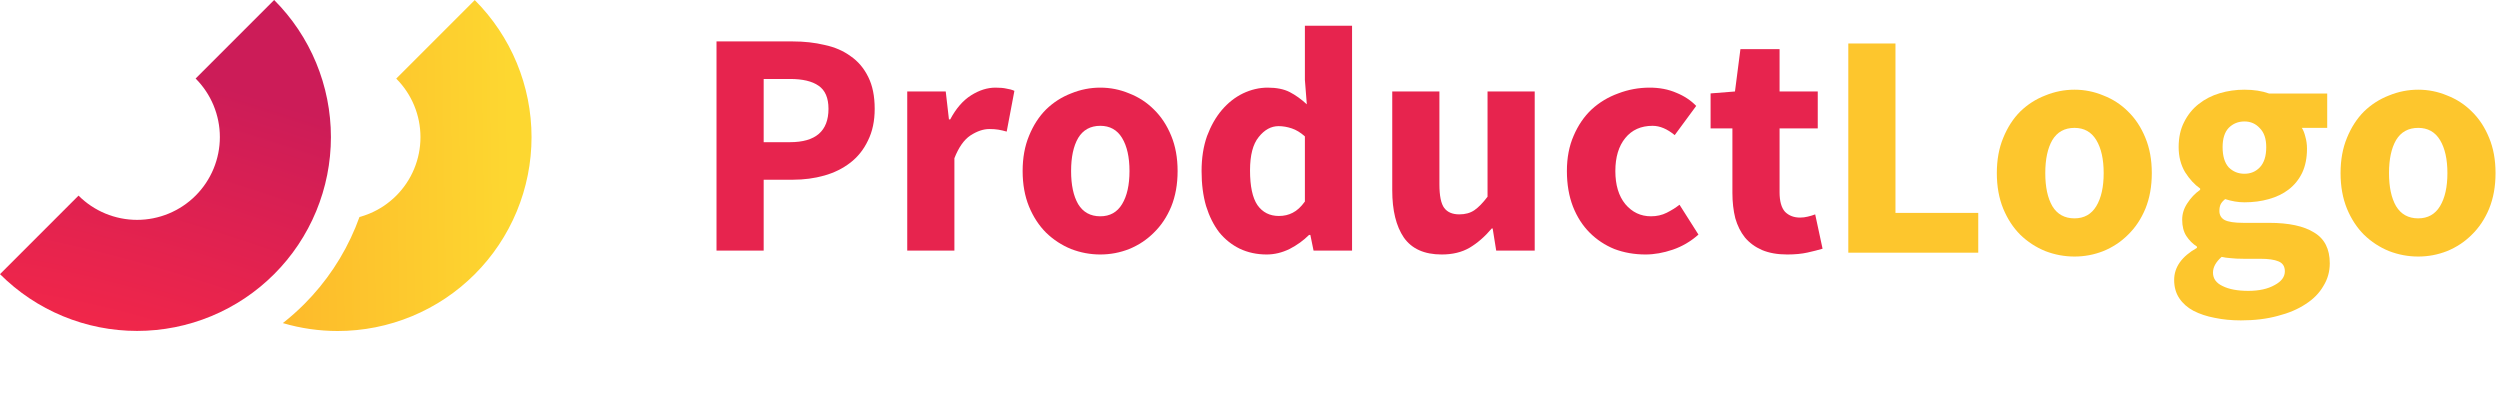
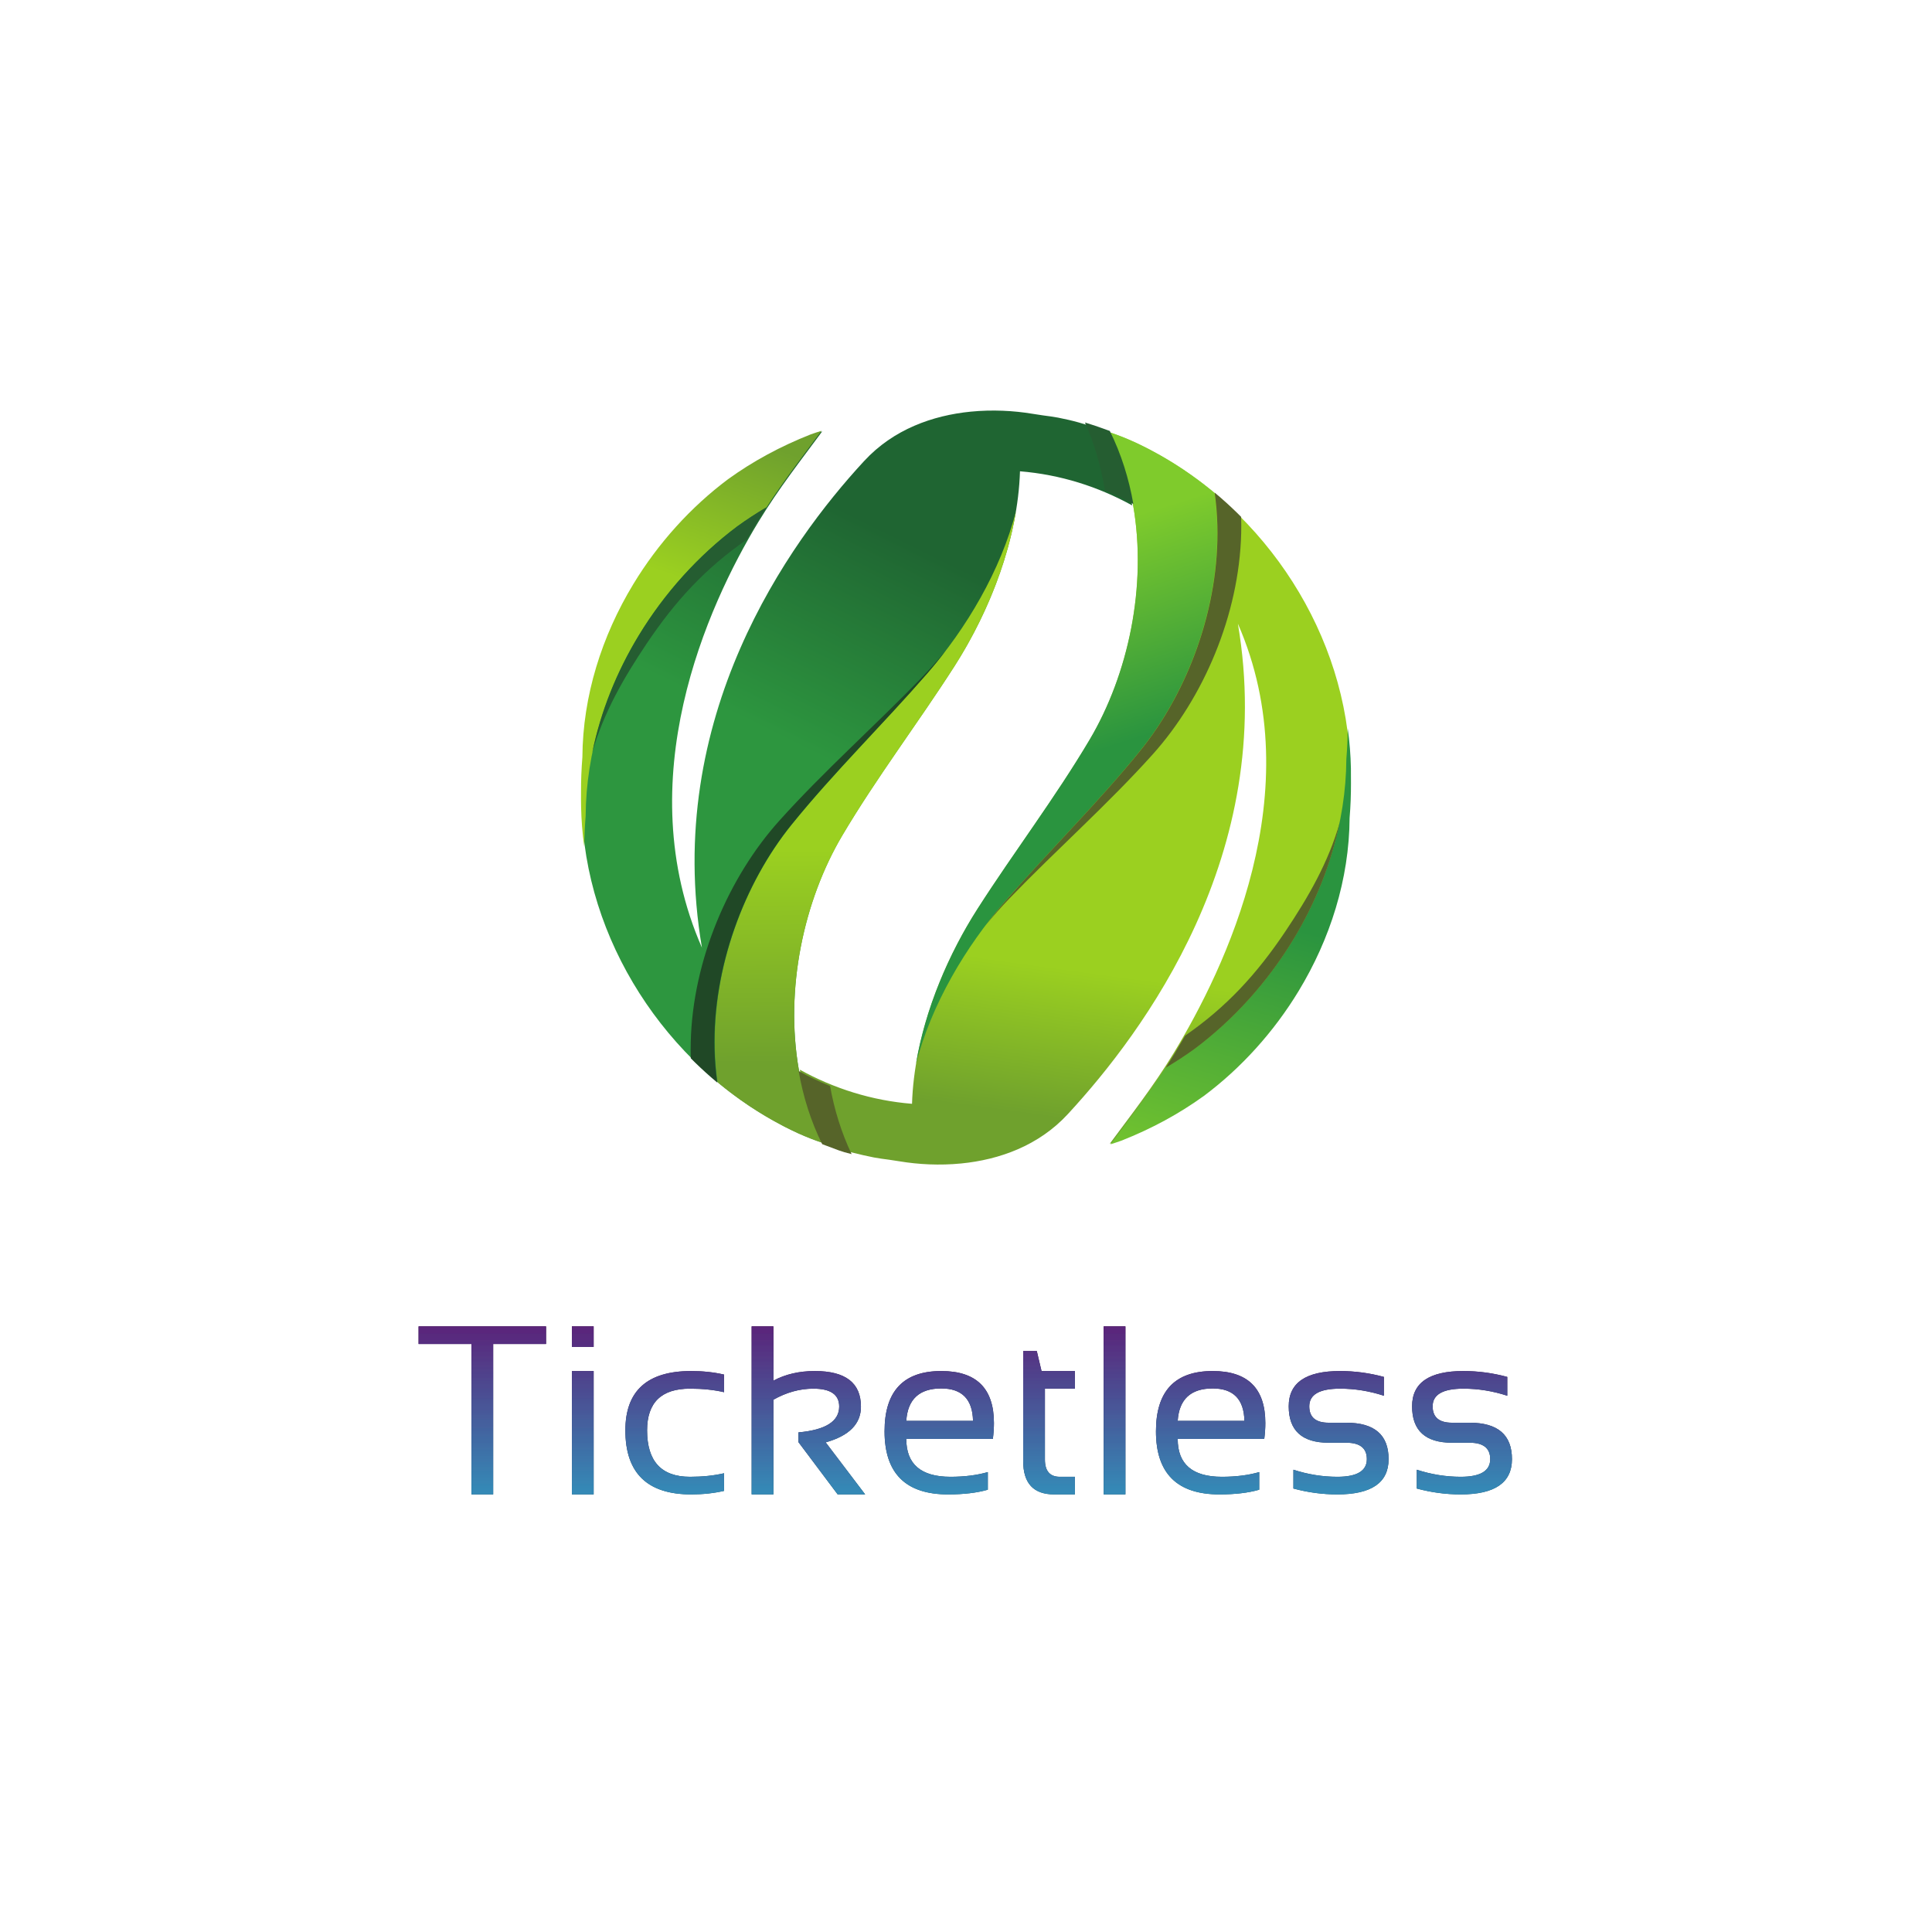
- <svg xmlns="http://www.w3.org/2000/svg" width="187" height="31" viewBox="0 0 187 31" fill="none">
-   <path d="M53.595 3.099H59.307C60.155 3.099 60.947 3.187 61.683 3.363C62.435 3.523 63.083 3.803 63.627 4.203C64.187 4.587 64.627 5.107 64.947 5.763C65.267 6.403 65.427 7.195 65.427 8.139C65.427 9.051 65.259 9.843 64.923 10.515C64.603 11.187 64.163 11.739 63.603 12.171C63.043 12.603 62.395 12.923 61.659 13.131C60.923 13.339 60.139 13.443 59.307 13.443H57.123V18.747H53.595V3.099ZM59.091 10.635C61.011 10.635 61.971 9.803 61.971 8.139C61.971 7.323 61.723 6.747 61.227 6.411C60.747 6.075 60.035 5.907 59.091 5.907H57.123V10.635H59.091Z" fill="#E7244E" />
-   <path d="M67.861 6.843H70.741L70.981 8.931H71.077C71.509 8.115 72.029 7.515 72.637 7.131C73.245 6.747 73.853 6.555 74.461 6.555C74.797 6.555 75.069 6.579 75.277 6.627C75.501 6.659 75.701 6.715 75.877 6.795L75.301 9.843C75.077 9.779 74.869 9.731 74.677 9.699C74.485 9.667 74.261 9.651 74.005 9.651C73.557 9.651 73.085 9.811 72.589 10.131C72.109 10.451 71.709 11.019 71.389 11.835V18.747H67.861V6.843Z" fill="#E7244E" />
-   <path d="M76.493 12.795C76.493 11.803 76.653 10.923 76.974 10.155C77.293 9.371 77.718 8.715 78.246 8.187C78.79 7.659 79.413 7.259 80.118 6.987C80.822 6.699 81.549 6.555 82.302 6.555C83.053 6.555 83.773 6.699 84.462 6.987C85.165 7.259 85.781 7.659 86.309 8.187C86.853 8.715 87.285 9.371 87.606 10.155C87.925 10.923 88.085 11.803 88.085 12.795C88.085 13.787 87.925 14.675 87.606 15.459C87.285 16.227 86.853 16.875 86.309 17.403C85.781 17.931 85.165 18.339 84.462 18.627C83.773 18.899 83.053 19.035 82.302 19.035C81.549 19.035 80.822 18.899 80.118 18.627C79.413 18.339 78.79 17.931 78.246 17.403C77.718 16.875 77.293 16.227 76.974 15.459C76.653 14.675 76.493 13.787 76.493 12.795ZM80.118 12.795C80.118 13.835 80.293 14.659 80.645 15.267C81.013 15.875 81.566 16.179 82.302 16.179C83.022 16.179 83.566 15.875 83.933 15.267C84.302 14.659 84.486 13.835 84.486 12.795C84.486 11.755 84.302 10.931 83.933 10.323C83.566 9.715 83.022 9.411 82.302 9.411C81.566 9.411 81.013 9.715 80.645 10.323C80.293 10.931 80.118 11.755 80.118 12.795Z" fill="#E7244E" />
-   <path d="M89.878 12.795C89.878 11.819 90.014 10.947 90.286 10.179C90.574 9.411 90.942 8.763 91.39 8.235C91.854 7.691 92.382 7.275 92.974 6.987C93.582 6.699 94.198 6.555 94.822 6.555C95.494 6.555 96.046 6.667 96.478 6.891C96.91 7.115 97.334 7.419 97.75 7.803L97.606 5.979V1.923H101.134V18.747H98.254L98.014 17.571H97.918C97.502 17.987 97.014 18.339 96.454 18.627C95.894 18.899 95.326 19.035 94.75 19.035C94.014 19.035 93.342 18.891 92.734 18.603C92.142 18.315 91.63 17.907 91.198 17.379C90.782 16.835 90.454 16.179 90.214 15.411C89.99 14.643 89.878 13.771 89.878 12.795ZM93.502 12.747C93.502 13.931 93.686 14.795 94.054 15.339C94.438 15.883 94.974 16.155 95.662 16.155C96.046 16.155 96.39 16.075 96.694 15.915C97.014 15.755 97.318 15.475 97.606 15.075V10.203C97.286 9.915 96.958 9.715 96.622 9.603C96.286 9.491 95.958 9.435 95.638 9.435C95.078 9.435 94.582 9.707 94.15 10.251C93.718 10.779 93.502 11.611 93.502 12.747Z" fill="#E7244E" />
-   <path d="M104.14 6.843H107.668V13.779C107.668 14.643 107.788 15.235 108.028 15.555C108.268 15.875 108.644 16.035 109.156 16.035C109.604 16.035 109.98 15.931 110.284 15.723C110.588 15.515 110.916 15.179 111.268 14.715V6.843H114.796V18.747H111.916L111.652 17.091H111.58C111.068 17.699 110.516 18.179 109.924 18.531C109.348 18.867 108.652 19.035 107.836 19.035C106.54 19.035 105.596 18.611 105.004 17.763C104.428 16.915 104.14 15.739 104.14 14.235V6.843Z" fill="#E7244E" />
-   <path d="M117.204 12.795C117.204 11.803 117.372 10.923 117.708 10.155C118.044 9.371 118.492 8.715 119.052 8.187C119.628 7.659 120.292 7.259 121.044 6.987C121.796 6.699 122.58 6.555 123.396 6.555C124.132 6.555 124.796 6.683 125.388 6.939C125.98 7.179 126.476 7.507 126.876 7.923L125.268 10.107C124.708 9.643 124.156 9.411 123.612 9.411C122.748 9.411 122.068 9.715 121.572 10.323C121.076 10.931 120.828 11.755 120.828 12.795C120.828 13.835 121.076 14.659 121.572 15.267C122.084 15.875 122.724 16.179 123.492 16.179C123.924 16.179 124.316 16.091 124.668 15.915C125.02 15.739 125.34 15.539 125.628 15.315L127.044 17.547C126.468 18.059 125.828 18.435 125.124 18.675C124.42 18.915 123.74 19.035 123.084 19.035C122.252 19.035 121.476 18.899 120.756 18.627C120.052 18.339 119.436 17.931 118.908 17.403C118.38 16.875 117.964 16.227 117.66 15.459C117.356 14.675 117.204 13.787 117.204 12.795Z" fill="#E7244E" />
-   <path d="M129.584 9.603H127.952V6.987L129.776 6.843L130.184 3.675H133.112V6.843H135.968V9.603H133.112V14.379C133.112 15.051 133.248 15.539 133.52 15.843C133.808 16.131 134.184 16.275 134.648 16.275C134.84 16.275 135.032 16.251 135.224 16.203C135.432 16.155 135.616 16.099 135.776 16.035L136.328 18.603C136.008 18.699 135.632 18.795 135.2 18.891C134.768 18.987 134.264 19.035 133.688 19.035C132.952 19.035 132.32 18.923 131.792 18.699C131.28 18.475 130.856 18.163 130.52 17.763C130.2 17.363 129.96 16.883 129.8 16.323C129.656 15.747 129.584 15.115 129.584 14.427V9.603Z" fill="#E7244E" />
-   <path d="M138.253 3.253H141.781V15.925H147.973V18.901H138.253V3.253Z" fill="#FDC62D" />
-   <path d="M149.363 12.949C149.363 11.957 149.523 11.077 149.843 10.309C150.163 9.525 150.587 8.869 151.115 8.341C151.659 7.813 152.283 7.413 152.987 7.141C153.691 6.853 154.419 6.709 155.171 6.709C155.923 6.709 156.643 6.853 157.331 7.141C158.035 7.413 158.651 7.813 159.179 8.341C159.723 8.869 160.155 9.525 160.475 10.309C160.795 11.077 160.955 11.957 160.955 12.949C160.955 13.941 160.795 14.829 160.475 15.613C160.155 16.381 159.723 17.029 159.179 17.557C158.651 18.085 158.035 18.493 157.331 18.781C156.643 19.053 155.923 19.189 155.171 19.189C154.419 19.189 153.691 19.053 152.987 18.781C152.283 18.493 151.659 18.085 151.115 17.557C150.587 17.029 150.163 16.381 149.843 15.613C149.523 14.829 149.363 13.941 149.363 12.949ZM152.987 12.949C152.987 13.989 153.163 14.813 153.515 15.421C153.883 16.029 154.435 16.333 155.171 16.333C155.891 16.333 156.435 16.029 156.803 15.421C157.171 14.813 157.355 13.989 157.355 12.949C157.355 11.909 157.171 11.085 156.803 10.477C156.435 9.869 155.891 9.565 155.171 9.565C154.435 9.565 153.883 9.869 153.515 10.477C153.163 11.085 152.987 11.909 152.987 12.949Z" fill="#FDC62D" />
-   <path d="M165.531 20.389C165.531 20.837 165.771 21.173 166.251 21.397C166.731 21.637 167.371 21.757 168.171 21.757C168.971 21.757 169.627 21.613 170.139 21.325C170.651 21.053 170.907 20.709 170.907 20.293C170.907 19.925 170.747 19.677 170.427 19.549C170.123 19.421 169.675 19.357 169.083 19.357H167.859C167.443 19.357 167.107 19.341 166.851 19.309C166.595 19.293 166.371 19.261 166.179 19.213C165.747 19.597 165.531 19.989 165.531 20.389ZM162.627 20.941C162.627 19.981 163.195 19.181 164.331 18.541V18.445C164.011 18.237 163.747 17.973 163.539 17.653C163.331 17.333 163.227 16.925 163.227 16.429C163.227 15.997 163.355 15.589 163.611 15.205C163.867 14.805 164.187 14.469 164.571 14.197V14.101C164.155 13.813 163.779 13.405 163.443 12.877C163.123 12.333 162.963 11.709 162.963 11.005C162.963 10.285 163.099 9.661 163.371 9.133C163.643 8.589 164.003 8.141 164.451 7.789C164.915 7.421 165.443 7.149 166.035 6.973C166.627 6.797 167.243 6.709 167.883 6.709C168.587 6.709 169.203 6.805 169.731 6.997H174.075V9.565H172.179C172.291 9.741 172.379 9.965 172.443 10.237C172.523 10.509 172.563 10.805 172.563 11.125C172.563 11.813 172.443 12.413 172.203 12.925C171.963 13.421 171.627 13.837 171.195 14.173C170.779 14.493 170.283 14.733 169.707 14.893C169.147 15.053 168.539 15.133 167.883 15.133C167.419 15.133 166.939 15.053 166.443 14.893C166.283 15.021 166.171 15.149 166.107 15.277C166.043 15.405 166.011 15.573 166.011 15.781C166.011 16.085 166.139 16.309 166.395 16.453C166.667 16.597 167.139 16.669 167.811 16.669H169.731C171.203 16.669 172.323 16.909 173.091 17.389C173.875 17.853 174.267 18.621 174.267 19.693C174.267 20.317 174.107 20.885 173.787 21.397C173.483 21.925 173.043 22.373 172.467 22.741C171.891 23.125 171.195 23.421 170.379 23.629C169.563 23.853 168.643 23.965 167.619 23.965C166.915 23.965 166.259 23.901 165.651 23.773C165.059 23.661 164.531 23.485 164.067 23.245C163.619 23.005 163.267 22.693 163.011 22.309C162.755 21.925 162.627 21.469 162.627 20.941ZM167.883 12.997C168.347 12.997 168.731 12.837 169.035 12.517C169.355 12.181 169.515 11.677 169.515 11.005C169.515 10.381 169.355 9.909 169.035 9.589C168.731 9.253 168.347 9.085 167.883 9.085C167.419 9.085 167.027 9.245 166.707 9.565C166.403 9.885 166.251 10.365 166.251 11.005C166.251 11.677 166.403 12.181 166.707 12.517C167.027 12.837 167.419 12.997 167.883 12.997Z" fill="#FDC62D" />
-   <path d="M175.074 12.949C175.074 11.957 175.234 11.077 175.554 10.309C175.874 9.525 176.298 8.869 176.826 8.341C177.37 7.813 177.994 7.413 178.698 7.141C179.402 6.853 180.13 6.709 180.882 6.709C181.634 6.709 182.354 6.853 183.042 7.141C183.746 7.413 184.362 7.813 184.89 8.341C185.434 8.869 185.866 9.525 186.186 10.309C186.506 11.077 186.666 11.957 186.666 12.949C186.666 13.941 186.506 14.829 186.186 15.613C185.866 16.381 185.434 17.029 184.89 17.557C184.362 18.085 183.746 18.493 183.042 18.781C182.354 19.053 181.634 19.189 180.882 19.189C180.13 19.189 179.402 19.053 178.698 18.781C177.994 18.493 177.37 18.085 176.826 17.557C176.298 17.029 175.874 16.381 175.554 15.613C175.234 14.829 175.074 13.941 175.074 12.949ZM178.698 12.949C178.698 13.989 178.874 14.813 179.226 15.421C179.594 16.029 180.146 16.333 180.882 16.333C181.602 16.333 182.146 16.029 182.514 15.421C182.882 14.813 183.066 13.989 183.066 12.949C183.066 11.909 182.882 11.085 182.514 10.477C182.146 9.869 181.602 9.565 180.882 9.565C180.146 9.565 179.594 9.869 179.226 10.477C178.874 11.085 178.698 11.909 178.698 12.949Z" fill="#FDC62D" />
-   <path fill-rule="evenodd" clip-rule="evenodd" d="M21.157 24.167C21.716 23.729 22.249 23.257 22.753 22.753C24.394 21.111 25.697 19.163 26.585 17.018C26.692 16.759 26.793 16.497 26.888 16.233C27.14 16.165 27.387 16.08 27.629 15.98C28.38 15.669 29.063 15.213 29.638 14.638C30.213 14.063 30.669 13.38 30.98 12.629C31.291 11.878 31.451 11.072 31.451 10.259C31.451 9.446 31.291 8.641 30.98 7.889C30.669 7.138 30.213 6.455 29.638 5.88L35.512 0.006C36.858 1.353 37.926 2.951 38.655 4.71C39.384 6.469 39.759 8.355 39.759 10.259C39.759 12.163 39.384 14.049 38.655 15.808C37.926 17.567 36.858 19.166 35.512 20.512C34.166 21.859 32.567 22.927 30.808 23.655C29.049 24.384 27.163 24.759 25.259 24.759C23.868 24.759 22.486 24.559 21.157 24.167Z" fill="url(#paint0_linear)" />
-   <path d="M0 20.506C1.347 21.853 2.945 22.921 4.704 23.649C6.463 24.378 8.349 24.753 10.253 24.753C12.157 24.753 14.043 24.378 15.802 23.649C17.561 22.921 19.16 21.852 20.506 20.506C21.853 19.16 22.921 17.561 23.649 15.802C24.378 14.043 24.753 12.157 24.753 10.253C24.753 8.349 24.378 6.463 23.649 4.704C22.921 2.945 21.853 1.346 20.506 3.60608e-06L14.632 5.874C15.207 6.449 15.663 7.132 15.974 7.883C16.285 8.635 16.446 9.44 16.446 10.253C16.446 11.066 16.285 11.871 15.974 12.623C15.663 13.374 15.207 14.057 14.632 14.632C14.057 15.207 13.374 15.663 12.623 15.974C11.872 16.285 11.066 16.446 10.253 16.446C9.44 16.446 8.635 16.285 7.883 15.974C7.132 15.663 6.449 15.207 5.874 14.632L0 20.506Z" fill="url(#paint1_radial)" />
+ <svg xmlns="http://www.w3.org/2000/svg" version="1.1" width="1024" height="1024" viewBox="0 0 1024 1024" xml:space="preserve">
  <defs>
-     <linearGradient id="paint0_linear" x1="21.157" y1="9.842" x2="38.161" y2="9.564" gradientUnits="userSpaceOnUse">
-       <stop stop-color="#FDBA2B" />
-       <stop offset="1" stop-color="#FDD730" />
+ </defs>
+   <g transform="matrix(1 0 0 1 512 512)" id="background-logo">
+     <rect style="stroke: none; stroke-width: 1; stroke-dasharray: none; stroke-linecap: butt; stroke-dashoffset: 0; stroke-linejoin: miter; stroke-miterlimit: 10; fill: rgb(255,255,255); fill-rule: nonzero; opacity: 1;" paint-order="stroke" x="-512" y="-512" rx="0" ry="0" width="1024" height="1024" />
+   </g>
+   <g transform="matrix(1.574501 0 0 1.574501 511.9999 417.4203)" style="" id="logo-logo">
+     <g transform="matrix(0.22 0 0 -0.22 36.71006 3.689662)" id="logo-logo">
+       <linearGradient id="SVGID_8131" gradientUnits="userSpaceOnUse" gradientTransform="matrix(30.8218 226.949 226.949 -30.8218 1495.13 769.12)" x1="9.094947017729282e-13" y1="-4.547473508864641e-13" x2="1" y2="-4.547473508864641e-13">
+         <stop offset="0%" style="stop-color:rgb(111,161,45);stop-opacity: 1" />
+         <stop offset="100%" style="stop-color:rgb(155,208,32);stop-opacity: 1" />
+       </linearGradient>
+       <path style="stroke: none; stroke-width: 1; stroke-dasharray: none; stroke-linecap: butt; stroke-dashoffset: 0; stroke-linejoin: miter; stroke-miterlimit: 10; fill: url(#SVGID_8131); fill-rule: nonzero; opacity: 1;" paint-order="stroke" transform=" translate(-1530.378, -1257.181)" d="m 1951.44 1304.27 c -3.81 202.4 -129.15 393.53 -306.07 486.18 c -0.96 0.51 -1.93 1.02 -2.91 1.53 c -1.14 0.59 -2.28 1.18 -3.43 1.75 c -6.07 3.09 -12.23 6.06 -18.43 8.91 c -12.85 5.82 -25.33 10.7 -37.27 14.63 c 17.45 -35.15 29.24 -72.92 36.02 -111.84 c 21.53 -123.51 -7.48 -258.66 -66.57 -358.46 c -52.62 -88.85 -115.61 -171.52 -171.39 -258.61 c -54.83 -85.58 -97.27 -194.661 -100.47 -298.309 c -61.49 4.969 -119.53 23.379 -171.73 52.238 c 6.79 -38.93 18.58 -76.699 36.03 -111.84 v 0 c 31.58 -11.679 27.09 -11.187 61.06 -19.027 c 27.44 -6.32 27.77 -4.781 55.61 -9.391 c 28.61 -4.761 61.18 -6.551 94.41 -3.261 c 58.08 5.742 118.22 27.019 162.89 75.351 c 0.53 0.59 1.07 1.168 1.62 1.77 c 112.99 122.617 318.79 396.529 258.73 748.769 c 112.29 -256.36 -20.3 -528.449 -98.08 -656.711 c -31.33 -51.668 -66.96 -96.918 -97.9 -138.929 c 5.52 1.691 11.03 3.55 16.51 5.48 c 46.49 18.309 88.77 41.32 126.59 68.672 c 56.85 42.527 106.78 97.668 144.89 160.539 c 48.03 79.219 77.29 170.699 77.9 264.759 c 1.49 18 2.12 35.61 2.08 52.88 c 0.07 7.59 0.04 15.22 -0.09 22.92" stroke-linecap="round" />
+     </g>
+     <g transform="matrix(0.22 0 0 -0.22 89.12006 50.08966)" id="logo-logo">
+       <linearGradient id="SVGID_8132" gradientUnits="userSpaceOnUse" gradientTransform="matrix(127.989 446.233 446.233 -127.989 1675.93 630.81)" x1="0" y1="4.547473508864641e-13" x2="1" y2="4.547473508864641e-13">
+         <stop offset="0%" style="stop-color:rgb(127,203,44);stop-opacity: 1" />
+         <stop offset="100%" style="stop-color:rgb(42,148,63);stop-opacity: 1" />
+       </linearGradient>
+       <path style="stroke: none; stroke-width: 1; stroke-dasharray: none; stroke-linecap: butt; stroke-dashoffset: 0; stroke-linejoin: miter; stroke-miterlimit: 10; fill: url(#SVGID_8132); fill-rule: nonzero; opacity: 1;" paint-order="stroke" transform=" translate(-1767.563, -1047.185)" d="m 1951.44 1304.27 c -0.4 20.5 -2.06 40.89 -4.86 61.08 c -0.14 -15.3 -0.79 -30.83 -2.11 -46.68 c -0.62 -98.09 -31.14 -193.5 -81.23 -276.11 c -39.74 -65.572 -91.83 -123.072 -151.12 -167.423 c -14.17 -10.266 -28.99 -19.914 -44.37 -28.989 c -27.73 -42.75 -57.67 -81.136 -84.19 -117.128 c 5.52 1.691 11.03 3.55 16.51 5.48 c 46.49 18.309 88.77 41.32 126.59 68.672 c 56.85 42.527 106.78 97.668 144.89 160.539 c 48.03 79.219 77.29 170.699 77.9 264.759 c 1.49 18 2.12 35.61 2.08 52.88 c 0.07 7.59 0.04 15.22 -0.09 22.92" stroke-linecap="round" />
+     </g>
+     <g transform="matrix(0.22 0 0 -0.22 33.87006 -13.30034)" id="logo-logo">
+       <linearGradient id="SVGID_8133" gradientUnits="userSpaceOnUse" gradientTransform="matrix(99.1678 -311.342 -311.342 -99.1678 1408.81 1622.26)" x1="0" y1="0" x2="1" y2="0">
+         <stop offset="0%" style="stop-color:rgb(127,203,44);stop-opacity: 1" />
+         <stop offset="100%" style="stop-color:rgb(42,148,63);stop-opacity: 1" />
+       </linearGradient>
+       <path style="stroke: none; stroke-width: 1; stroke-dasharray: none; stroke-linecap: butt; stroke-dashoffset: 0; stroke-linejoin: miter; stroke-miterlimit: 10; fill: url(#SVGID_8133); fill-rule: nonzero; opacity: 1;" paint-order="stroke" transform=" translate(-1517.545, -1334.016)" d="m 1629.87 1329.61 c 72.99 90.13 121.34 219.61 118.03 344.94 c -0.43 16.79 -1.82 33.51 -4.18 50.06 c -30.4 25.34 -63.36 47.52 -98.35 65.84 c -0.96 0.51 -1.93 1.02 -2.91 1.53 c -1.14 0.59 -2.28 1.18 -3.43 1.75 c -6.07 3.09 -12.23 6.06 -18.43 8.91 c -12.85 5.82 -25.33 10.7 -37.27 14.63 c 17.45 -35.15 29.24 -72.92 36.02 -111.84 c 21.53 -123.51 -7.48 -258.66 -66.57 -358.46 c -52.62 -88.85 -115.61 -171.52 -171.39 -258.61 c -44.2 -68.98 -80.33 -153.231 -94.36 -237.598 c 23.53 90.894 76.05 179.408 135.64 247.938 c 67.87 78.04 142.22 150.65 207.2 230.91" stroke-linecap="round" />
+     </g>
+     <g transform="matrix(0.22 0 0 -0.22 96.50006 53.04966)" id="logo-logo">
+       <path style="stroke: none; stroke-width: 1; stroke-dasharray: none; stroke-linecap: butt; stroke-dashoffset: 0; stroke-linejoin: miter; stroke-miterlimit: 10; fill: rgb(86,100,41); fill-rule: nonzero; opacity: 1;" paint-order="stroke" transform=" translate(-1800.915, -1033.805)" d="m 1850.9 1054.75 c -44.17 -65.848 -90.27 -115.691 -153.28 -159.352 c -3.25 -5.562 -13.05 -22.332 -16.16 -27.449 c -4.51 -7.441 -9.13 -14.746 -13.78 -21.929 c 0.02 0.039 0.05 0.082 0.07 0.128 c 15.38 9.075 30.2 18.723 44.37 28.989 c 59.29 44.351 111.38 101.851 151.12 167.423 c 33.33 55 57.95 115.68 70.91 179.03 c -17.22 -60.89 -48.18 -114.55 -83.25 -166.84" stroke-linecap="round" />
+     </g>
+     <g transform="matrix(0.22 0 0 -0.22 49.66006 -28.50034)" id="logo-logo">
+       <path style="stroke: none; stroke-width: 1; stroke-dasharray: none; stroke-linecap: butt; stroke-dashoffset: 0; stroke-linejoin: miter; stroke-miterlimit: 10; fill: rgb(86,100,41); fill-rule: nonzero; opacity: 1;" paint-order="stroke" transform=" translate(-1588.988, -1402.795)" d="m 1720.63 1742.86 c 7.85 -5.89 15.55 -11.97 23.09 -18.25 c 2.36 -16.55 3.75 -33.27 4.18 -50.06 c 3.31 -125.33 -45.04 -254.81 -118.03 -344.94 c -64.98 -80.26 -139.33 -152.87 -207.2 -230.91 c -9.96 -11.45 -19.71 -23.48 -29.17 -35.97 c 11.81 14.42 24.06 28.18 36.54 41.13 c 71.78 74.46 149.75 143.19 218.77 220 c 77.51 86.28 132.41 213.12 135.53 338.45 c 0.21 8.38 0.17 16.76 -0.08 25.1 c -19.85 20.02 -41.13 38.57 -63.63 55.45" stroke-linecap="round" />
+     </g>
+     <g transform="matrix(0.22 0 0 -0.22 -36.70994 -3.690338)" id="logo-logo">
+       <linearGradient id="SVGID_8134" gradientUnits="userSpaceOnUse" gradientTransform="matrix(-156.91 -317.556 -317.556 156.91 1249.68 1662.64)" x1="-4.547473508864641e-13" y1="4.547473508864641e-13" x2="1" y2="4.547473508864641e-13">
+         <stop offset="0%" style="stop-color:rgb(31,101,50);stop-opacity: 1" />
+         <stop offset="100%" style="stop-color:rgb(45,150,63);stop-opacity: 1" />
+       </linearGradient>
+       <path style="stroke: none; stroke-width: 1; stroke-dasharray: none; stroke-linecap: butt; stroke-dashoffset: 0; stroke-linejoin: miter; stroke-miterlimit: 10; fill: url(#SVGID_8134); fill-rule: nonzero; opacity: 1;" paint-order="stroke" transform=" translate(-1198.191, -1290.535)" d="m 1583.34 1817.27 v 0 c -19.68 7.22 -40.5 14.29 -61.06 19.03 c -27.43 6.32 -27.77 4.76 -55.59 9.39 c -28.62 4.76 -61.18 6.54 -94.42 3.25 c -58.09 -5.74 -118.23 -27.02 -162.88 -75.35 c -0.54 -0.58 -1.08 -1.17 -1.63 -1.76 c -112.99 -122.62 -306.819 -390.85 -246.752 -743.1 c -112.278 256.36 8.316 522.78 86.092 651.04 c 31.34 51.66 66.96 96.93 97.91 138.93 c -5.53 -1.71 -11.03 -3.55 -16.51 -5.49 c -46.49 -18.31 -88.78 -41.32 -126.59 -68.66 c -56.844 -42.53 -106.789 -97.67 -144.902 -160.55 c -48.024 -79.2 -77.281 -170.7 -77.891 -264.75 c -1.48 -18 -2.125 -35.62 -2.074 -52.89 c -0.074 -7.59 -0.051 -15.22 0.098 -22.91 c 3.812 -202.4 129.148 -393.54 306.049 -486.18 c 0.98 -0.508 1.95 -1.02 2.92 -1.54 c 1.15 -0.582 2.28 -1.179 3.43 -1.761 c 6.09 -3.078 12.23 -6.047 18.44 -8.899 c 12.83 -5.832 25.31 -10.699 37.26 -14.621 c -17.45 35.141 -29.24 72.91 -36.02 111.84 c -21.52 123.508 7.48 258.661 66.57 358.451 c 52.62 88.87 115.61 171.53 171.4 258.62 c 54.82 85.58 97.26 194.66 100.47 298.32 c 61.47 -4.99 119.52 -23.4 171.72 -52.25 c -6.78 38.92 -18.57 76.69 -36.04 111.84 v 0" stroke-linecap="round" />
+     </g>
+     <g transform="matrix(0.22 0 0 -0.22 -89.11994 -50.10034)" id="logo-logo">
+       <linearGradient id="SVGID_8135" gradientUnits="userSpaceOnUse" gradientTransform="matrix(-78.4124 -223.706 -223.706 78.4124 1031.86 1807.69)" x1="-4.547473508864641e-13" y1="0" x2="1" y2="0">
+         <stop offset="0%" style="stop-color:rgb(111,161,45);stop-opacity: 1" />
+         <stop offset="100%" style="stop-color:rgb(155,208,32);stop-opacity: 1" />
+       </linearGradient>
+       <path style="stroke: none; stroke-width: 1; stroke-dasharray: none; stroke-linecap: butt; stroke-dashoffset: 0; stroke-linejoin: miter; stroke-miterlimit: 10; fill: url(#SVGID_8135); fill-rule: nonzero; opacity: 1;" paint-order="stroke" transform=" translate(-961.0061, -1500.535)" d="m 777.141 1243.45 c 0.382 -20.51 2.035 -40.89 4.839 -61.08 c 0.165 15.31 0.809 30.83 2.118 46.68 c 0.632 98.08 31.152 193.5 81.222 276.11 c 39.758 65.57 91.848 123.07 151.13 167.42 c 14.18 10.26 28.98 19.9 44.36 28.98 c 27.74 42.75 57.68 81.14 84.2 117.14 c -5.53 -1.71 -11.03 -3.55 -16.51 -5.49 c -46.49 -18.31 -88.78 -41.32 -126.59 -68.66 c -56.844 -42.53 -106.789 -97.67 -144.902 -160.55 c -48.024 -79.2 -77.281 -170.7 -77.891 -264.75 c -1.48 -18 -2.125 -35.62 -2.074 -52.89 c -0.074 -7.59 -0.051 -15.22 0.098 -22.91" stroke-linecap="round" />
+     </g>
+     <g transform="matrix(0.22 0 0 -0.22 -33.86994 13.28966)" id="logo-logo">
+       <linearGradient id="SVGID_8136" gradientUnits="userSpaceOnUse" gradientTransform="matrix(-2.3063 327.486 327.486 2.3063 1214.11 852.959)" x1="-4.547473508864641e-13" y1="4.547473508864641e-13" x2="1" y2="4.547473508864641e-13">
+         <stop offset="0%" style="stop-color:rgb(111,161,45);stop-opacity: 1" />
+         <stop offset="100%" style="stop-color:rgb(155,208,32);stop-opacity: 1" />
+       </linearGradient>
+       <path style="stroke: none; stroke-width: 1; stroke-dasharray: none; stroke-linecap: butt; stroke-dashoffset: 0; stroke-linejoin: miter; stroke-miterlimit: 10; fill: url(#SVGID_8136); fill-rule: nonzero; opacity: 1;" paint-order="stroke" transform=" translate(-1211.029, -1213.705)" d="m 1098.7 1218.11 c -72.99 -90.14 -121.345 -219.626 -118.032 -344.946 c 0.441 -16.797 1.82 -33.504 4.191 -50.043 c 30.401 -25.351 63.351 -47.531 98.331 -65.851 c 0.98 -0.508 1.95 -1.02 2.92 -1.54 c 1.15 -0.582 2.28 -1.179 3.43 -1.761 c 6.09 -3.078 12.23 -6.047 18.44 -8.899 c 12.83 -5.832 25.31 -10.699 37.26 -14.621 c -17.45 35.141 -29.24 72.91 -36.02 111.84 c -21.52 123.508 7.48 258.661 66.57 358.451 c 52.62 88.87 115.61 171.53 171.4 258.62 c 44.19 68.98 80.32 153.22 94.36 237.6 c -23.55 -90.9 -76.06 -179.42 -135.65 -247.94 c -67.86 -78.04 -142.22 -150.65 -207.2 -230.91" stroke-linecap="round" />
+     </g>
+     <g transform="matrix(0.22 0 0 -0.22 48.19006 -109.1603)" id="logo-logo">
+       <path style="stroke: none; stroke-width: 1; stroke-dasharray: none; stroke-linecap: butt; stroke-dashoffset: 0; stroke-linejoin: miter; stroke-miterlimit: 10; fill: rgb(37,93,49); fill-rule: nonzero; opacity: 1;" paint-order="stroke" transform=" translate(-1582.36, -1767.785)" d="m 1575.7 1726.49 c 14.95 -6.22 29.53 -13.25 43.68 -21.06 c -6.78 38.92 -18.57 76.69 -36.04 111.84 c -12.33 4.52 -25.13 9 -38 12.87 c 13.87 -31.1 23.55 -64.02 29.43 -97.81 c 0.33 -1.94 0.63 -3.89 0.93 -5.84" stroke-linecap="round" />
+     </g>
+     <g transform="matrix(0.22 0 0 -0.22 -47.41994 109.4197)" id="logo-logo">
+       <path style="stroke: none; stroke-width: 1; stroke-dasharray: none; stroke-linecap: butt; stroke-dashoffset: 0; stroke-linejoin: miter; stroke-miterlimit: 10; fill: rgb(86,100,41); fill-rule: nonzero; opacity: 1;" paint-order="stroke" transform=" translate(-1149.715, -778.744)" d="m 1109.19 842.289 c 6.79 -38.93 18.58 -76.699 36.03 -111.84 c 25.42 -9.41 27.48 -10.937 45.02 -15.25 c -15.69 32.922 -26.5 68.063 -32.97 104.211 c -16.49 6.66 -32.55 14.301 -48.08 22.879" stroke-linecap="round" />
+     </g>
+     <g transform="matrix(0.22 0 0 -0.22 -96.51994 -53.03034)" id="logo-logo">
+       <path style="stroke: none; stroke-width: 1; stroke-dasharray: none; stroke-linecap: butt; stroke-dashoffset: 0; stroke-linejoin: miter; stroke-miterlimit: 10; fill: rgb(37,93,49); fill-rule: nonzero; opacity: 1;" paint-order="stroke" transform=" translate(-927.553, -1513.825)" d="m 877.566 1492.88 c 44.168 65.85 90.27 115.69 153.274 159.35 c 3.27 5.57 13.06 22.32 16.16 27.44 c 4.51 7.46 9.13 14.75 13.79 21.94 c -0.03 -0.05 -0.06 -0.09 -0.09 -0.14 c -15.37 -9.07 -30.18 -18.72 -44.36 -28.97 c -59.285 -44.36 -111.375 -101.86 -151.129 -167.44 c -33.332 -54.99 -57.941 -115.67 -70.895 -179.02 c 17.207 60.89 48.172 114.55 83.25 166.84" stroke-linecap="round" />
+     </g>
+     <g transform="matrix(0.22 0 0 -0.22 -49.67994 28.51966)" id="logo-logo">
+       <path style="stroke: none; stroke-width: 1; stroke-dasharray: none; stroke-linecap: butt; stroke-dashoffset: 0; stroke-linejoin: miter; stroke-miterlimit: 10; fill: rgb(32,72,38); fill-rule: nonzero; opacity: 1;" paint-order="stroke" transform=" translate(-1139.476, -1144.826)" d="m 1007.82 804.762 c -7.836 5.879 -15.535 11.976 -23.074 18.258 c -2.363 16.539 -3.75 33.269 -4.187 50.054 c -3.317 125.324 45.041 254.816 118.031 344.946 c 64.98 80.26 139.34 152.87 207.21 230.91 c 9.95 11.46 19.71 23.48 29.17 35.96 c -11.84 -14.42 -24.07 -28.18 -36.55 -41.12 c -71.77 -74.47 -149.75 -143.18 -218.77 -220 c -77.5 -86.29 -132.42 -213.12 -135.525 -338.457 c -0.215 -8.379 -0.184 -16.75 0.074 -25.11 c 19.86 -20.004 41.133 -38.562 63.621 -55.441" stroke-linecap="round" />
+     </g>
+   </g>
+   <g transform="matrix(1.574501 0 0 1.574501 511.6137 747.5415)">
+     <linearGradient id="SVGID_8137" gradientUnits="userSpaceOnUse" gradientTransform="matrix(1 0 0 1 1.98 -56.56)" x1="0" y1="0" x2="0" y2="93">
+       <stop offset="0%" style="stop-color:rgb(91,36,122);stop-opacity: 1" />
+       <stop offset="100%" style="stop-color:rgb(27,206,223);stop-opacity: 1" />
    </linearGradient>
-     <radialGradient id="paint1_radial" cx="0" cy="0" r="1" gradientUnits="userSpaceOnUse" gradientTransform="translate(10.3185 30.6938) rotate(-73.0633) scale(25.1189 85.1653)">
-       <stop stop-color="#FA2946" />
-       <stop offset="1" stop-color="#CC1C58" />
-     </radialGradient>
-   </defs>
+     <filter id="SVGID_8138" y="-20%" height="140%" x="-20%" width="140%">
+       <feGaussianBlur in="SourceAlpha" stdDeviation="0" />
+       <feOffset dx="0" dy="0" result="oBlur" />
+       <feFlood flood-color="rgb(0,0,0)" flood-opacity="1" />
+       <feComposite in2="oBlur" operator="in" />
+       <feMerge>
+         <feMergeNode />
+         <feMergeNode in="SourceGraphic" />
+       </feMerge>
+     </filter>
+     <path style="stroke: none; stroke-width: 1; stroke-dasharray: none; stroke-linecap: butt; stroke-dashoffset: 0; stroke-linejoin: miter; stroke-miterlimit: 10; fill: url(#SVGID_8137); fill-rule: nonzero; opacity: 1;filter: url(#SVGID_8138);" paint-order="stroke" transform=" translate(-186.01, 28.28)" d="M 19.78 -50.63 L 1.98 -50.63 L 1.98 -56.56 L 44.89 -56.56 L 44.89 -50.63 L 27.09 -50.63 L 27.09 0 L 19.78 0 L 19.78 -50.63 Z M 60.91 0 L 53.59 0 L 53.59 -41.53 L 60.91 -41.53 L 60.91 0 Z M 60.91 -49.64 L 53.59 -49.64 L 53.59 -56.56 L 60.91 -56.56 L 60.91 -49.64 Z M 71.59 -21.56 L 71.59 -21.56 Q 71.59 -41.53 93.74 -41.53 L 93.74 -41.53 Q 99.67 -41.53 104.81 -40.34 L 104.81 -40.34 L 104.81 -34.41 Q 99.67 -35.6 93.34 -35.6 L 93.34 -35.6 Q 78.9 -35.6 78.9 -21.56 L 78.9 -21.56 Q 78.9 -5.93 93.34 -5.93 L 93.34 -5.93 Q 99.67 -5.93 104.81 -7.12 L 104.81 -7.12 L 104.81 -1.19 Q 99.67 0 93.74 0 L 93.74 0 Q 71.59 0 71.59 -21.56 Z M 121.42 0 L 114.1 0 L 114.1 -56.56 L 121.42 -56.56 L 121.42 -38.29 Q 127.47 -41.53 135.38 -41.53 L 135.38 -41.53 Q 150.89 -41.53 150.89 -29.54 L 150.89 -29.54 Q 150.89 -20.84 139.02 -17.52 L 139.02 -17.52 L 152.31 0 L 143.06 0 L 129.85 -17.6 L 129.85 -20.88 Q 143.57 -22.11 143.57 -29.58 L 143.57 -29.58 Q 143.57 -35.6 134.87 -35.6 L 134.87 -35.6 Q 128.03 -35.6 121.42 -31.88 L 121.42 -31.88 L 121.42 0 Z M 158.84 -21.24 L 158.84 -21.24 Q 158.84 -41.53 177.94 -41.53 L 177.94 -41.53 Q 195.66 -41.53 195.66 -24.01 L 195.66 -24.01 Q 195.66 -21.52 195.3 -18.67 L 195.3 -18.67 L 166.15 -18.67 Q 166.15 -5.93 181.02 -5.93 L 181.02 -5.93 Q 188.1 -5.93 193.6 -7.51 L 193.6 -7.51 L 193.6 -1.58 Q 188.1 0 180.23 0 L 180.23 0 Q 158.84 0 158.84 -21.24 Z M 166.15 -24.76 L 166.15 -24.76 L 188.62 -24.76 Q 188.38 -35.67 177.94 -35.67 L 177.94 -35.67 Q 166.86 -35.67 166.15 -24.76 Z M 205.51 -11.19 L 205.51 -11.19 L 205.51 -48.25 L 210.09 -48.25 L 211.68 -41.53 L 222.91 -41.53 L 222.91 -35.6 L 212.82 -35.6 L 212.82 -11.75 Q 212.82 -5.93 217.85 -5.93 L 217.85 -5.93 L 222.91 -5.93 L 222.91 0 L 215.95 0 Q 205.51 0 205.51 -11.19 Z M 239.92 0 L 232.6 0 L 232.6 -56.56 L 239.92 -56.56 L 239.92 0 Z M 250.2 -21.24 L 250.2 -21.24 Q 250.2 -41.53 269.3 -41.53 L 269.3 -41.53 Q 287.02 -41.53 287.02 -24.01 L 287.02 -24.01 Q 287.02 -21.52 286.66 -18.67 L 286.66 -18.67 L 257.52 -18.67 Q 257.52 -5.93 272.39 -5.93 L 272.39 -5.93 Q 279.47 -5.93 284.96 -7.51 L 284.96 -7.51 L 284.96 -1.58 Q 279.47 0 271.6 0 L 271.6 0 Q 250.2 0 250.2 -21.24 Z M 257.52 -24.76 L 257.52 -24.76 L 279.98 -24.76 Q 279.74 -35.67 269.3 -35.67 L 269.3 -35.67 Q 258.23 -35.67 257.52 -24.76 Z M 294.89 -29.66 L 294.89 -29.66 Q 294.89 -41.53 312.17 -41.53 L 312.17 -41.53 Q 319.61 -41.53 326.93 -39.55 L 326.93 -39.55 L 326.93 -33.22 Q 319.61 -35.6 312.17 -35.6 L 312.17 -35.6 Q 301.81 -35.6 301.81 -29.66 L 301.81 -29.66 Q 301.81 -24.13 308.34 -24.13 L 308.34 -24.13 L 314.27 -24.13 Q 328.51 -24.13 328.51 -11.87 L 328.51 -11.87 Q 328.51 0 311.26 0 L 311.26 0 Q 303.79 0 296.47 -1.98 L 296.47 -1.98 L 296.47 -8.31 Q 303.79 -5.93 311.26 -5.93 L 311.26 -5.93 Q 321.19 -5.93 321.19 -11.87 L 321.19 -11.87 Q 321.19 -17.4 314.27 -17.4 L 314.27 -17.4 L 308.34 -17.4 Q 294.89 -17.4 294.89 -29.66 Z M 336.42 -29.66 L 336.42 -29.66 Q 336.42 -41.53 353.7 -41.53 L 353.7 -41.53 Q 361.14 -41.53 368.46 -39.55 L 368.46 -39.55 L 368.46 -33.22 Q 361.14 -35.6 353.7 -35.6 L 353.7 -35.6 Q 343.34 -35.6 343.34 -29.66 L 343.34 -29.66 Q 343.34 -24.13 349.87 -24.13 L 349.87 -24.13 L 355.8 -24.13 Q 370.04 -24.13 370.04 -11.87 L 370.04 -11.87 Q 370.04 0 352.79 0 L 352.79 0 Q 345.32 0 338 -1.98 L 338 -1.98 L 338 -8.31 Q 345.32 -5.93 352.79 -5.93 L 352.79 -5.93 Q 362.72 -5.93 362.72 -11.87 L 362.72 -11.87 Q 362.72 -17.4 355.8 -17.4 L 355.8 -17.4 L 349.87 -17.4 Q 336.42 -17.4 336.42 -29.66 Z" stroke-linecap="round" />
+   </g>
</svg>
